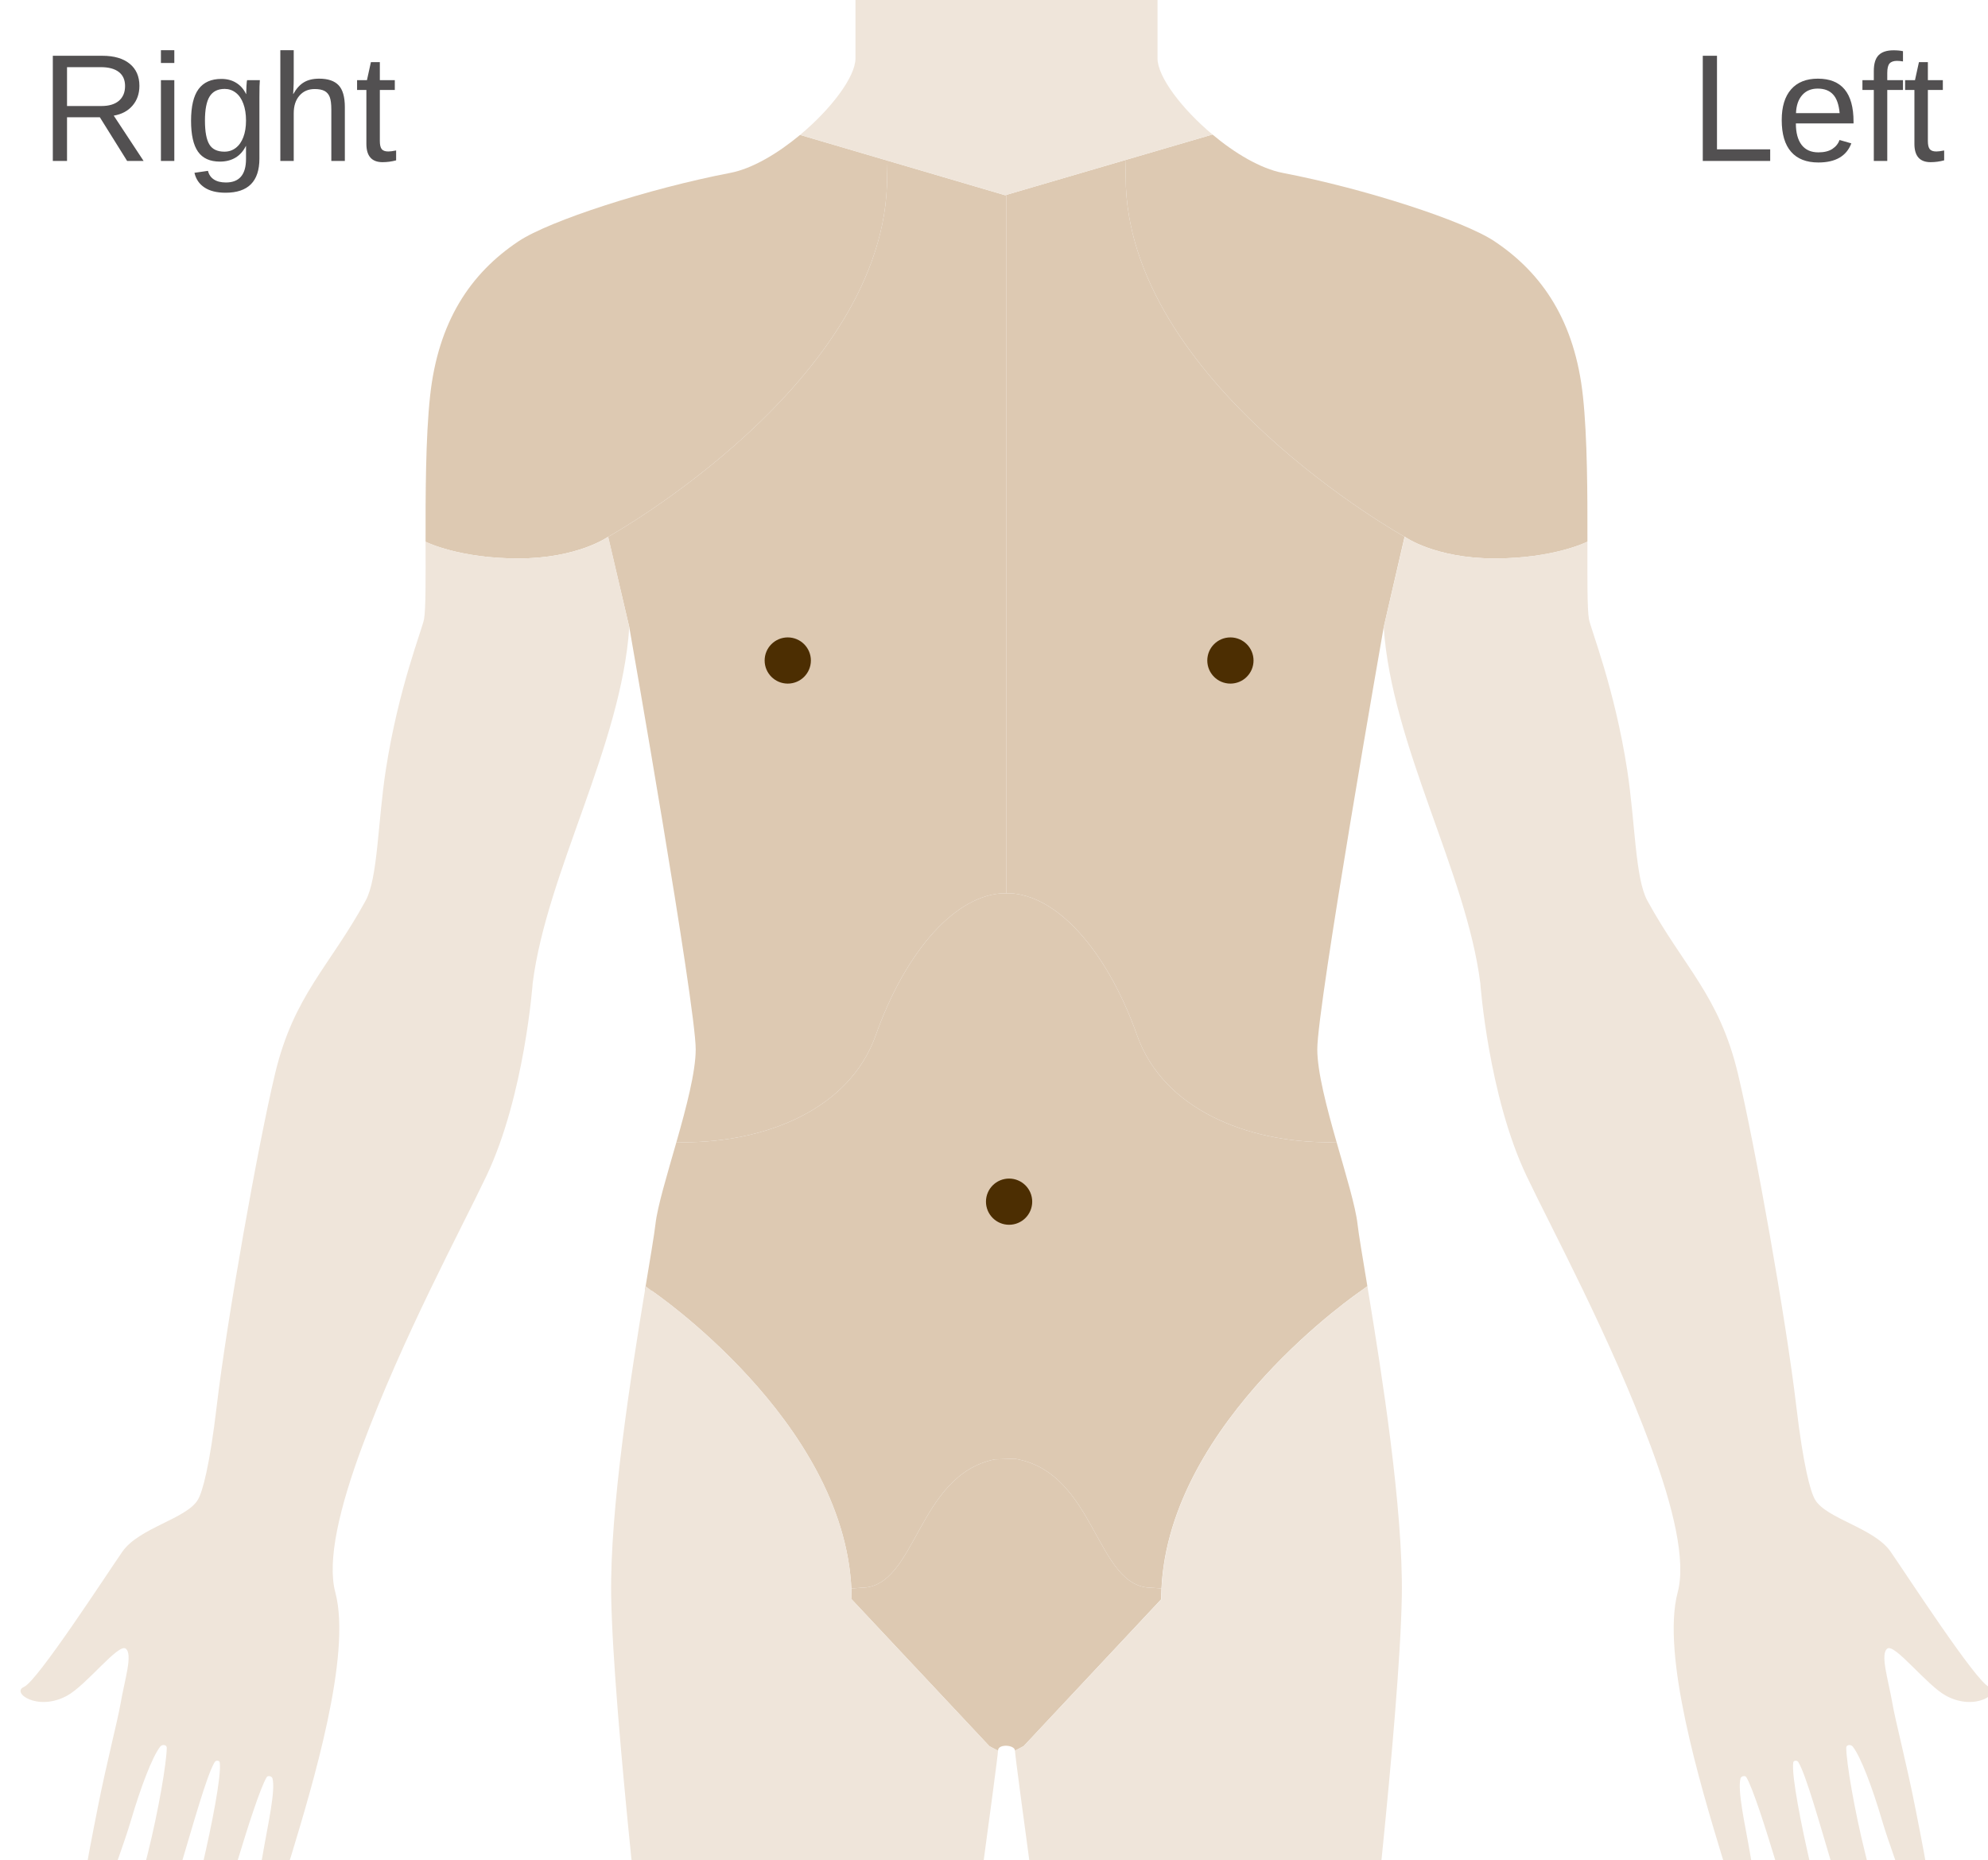
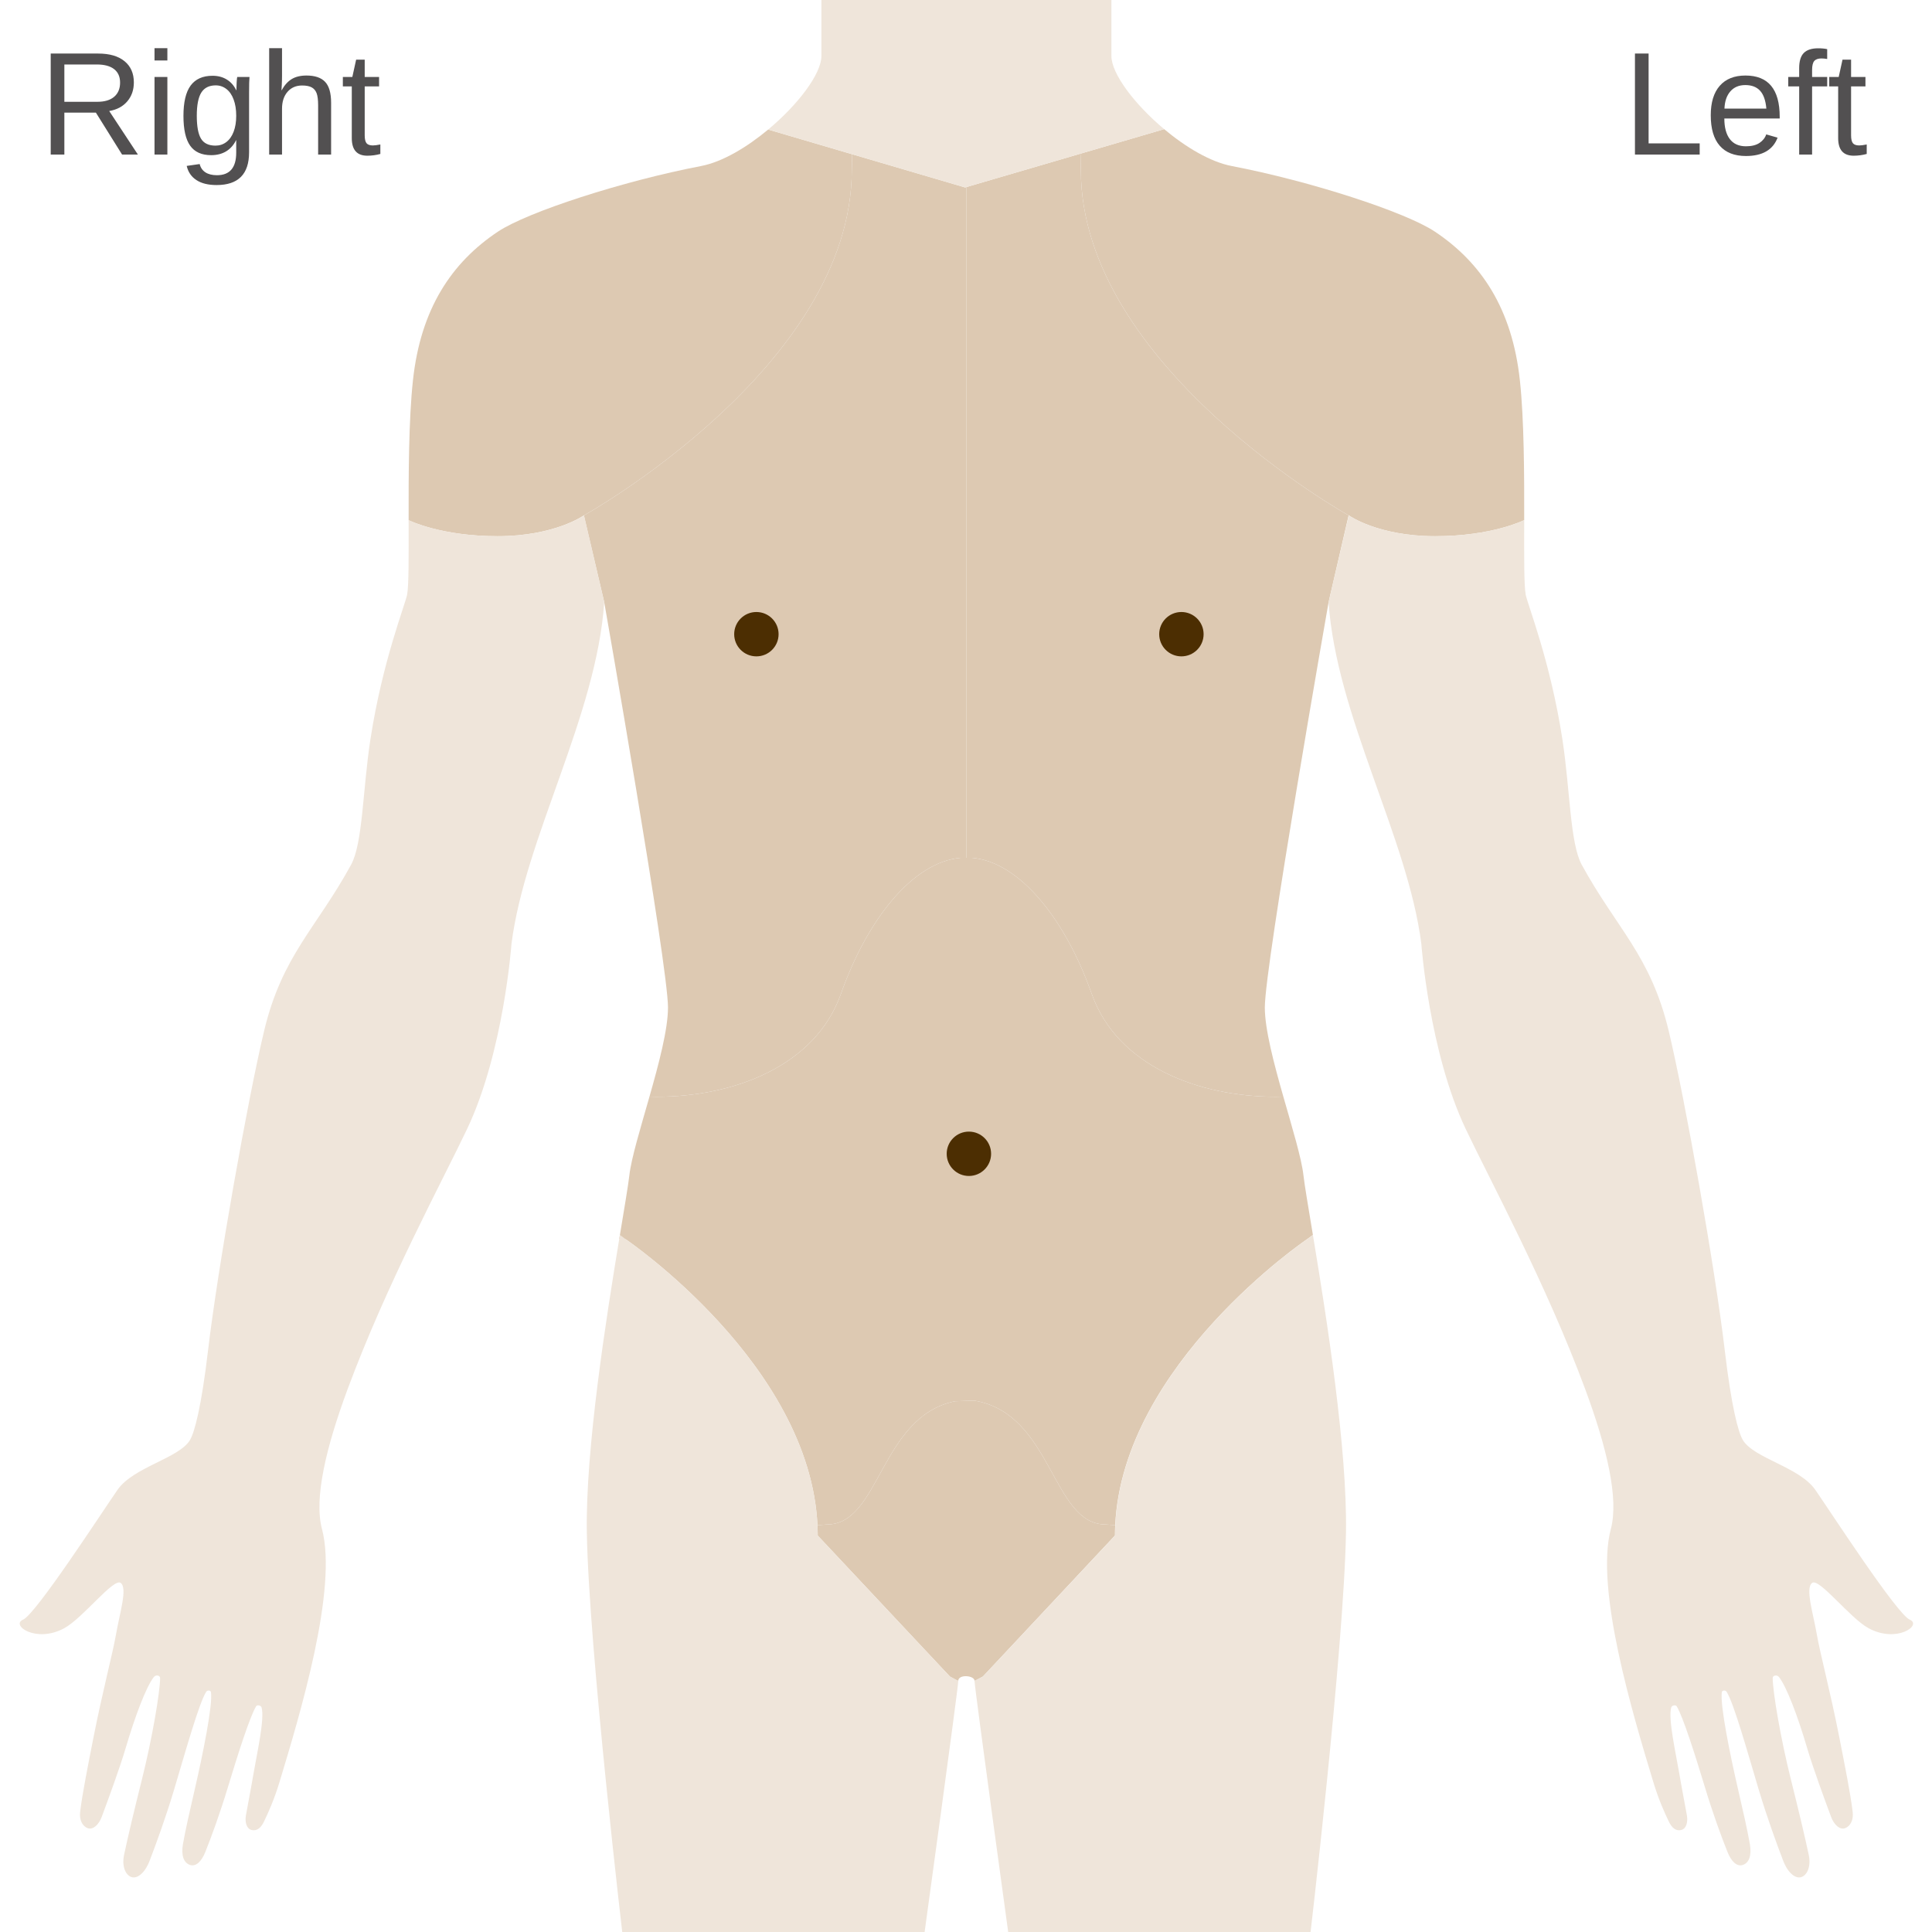
- <svg xmlns="http://www.w3.org/2000/svg" id="torso" viewBox="0 0 494 462" version="1.1">
+ <svg xmlns="http://www.w3.org/2000/svg" id="torso" viewBox="0 0 500 500" version="1.1">
  <g id="torso">
    <text id="Left" fill="#525051" font-family="Arial" font-size="38" font-weight="100">
      <tspan x="420" y="40">Left</tspan>
    </text>
    <text id="Right" fill="#525051" font-family="Arial" font-size="38" font-weight="100">
      <tspan x="10" y="40">Right</tspan>
    </text>
    <g id="selections">
      <path id="chest_left" fill="#DDC9B2" d="M349.024,133.378c0,0-69.299-38.537-69.299-89.375l-0.099-4.235l-29.543,8.651v173.577             h1.438c12.409,1.077,24.207,15.954,31.008,35.195c6.592,18.656,27.64,26.649,47.668,26.649l1.927-0.046             c-2.435-8.545-4.79-17.433-4.79-23.055c0-10.988,16.502-104.896,16.502-104.896L349.024,133.378z" />
      <path id="chest_right" fill="#DDC9B2" d="M249.765,48.513l-29.228-8.596l-0.096,4.086c0,50.838-69.299,89.375-69.299,89.375             H151.1l5.274,22.467c0,0,16.502,93.907,16.502,104.896c0,5.624-2.357,14.517-4.793,23.064l1.887,0.036             c20.028,0,41.075-7.993,47.668-26.649c6.799-19.241,18.599-34.118,31.009-35.195h1.438V48.419L249.765,48.513z" />
      <path id="shoulder_left" fill="#DDC9B2" d="M349.024,133.378h0.043c0,0,7.509,5.39,22.343,5.39             c14.83,0,23.047-4.163,23.051-4.166c0.021-11.614-0.008-25.915-1.121-36.198c-2-18.481-10-30.47-22.002-38.463             c-7.649-5.094-32.257-13.074-52.604-16.982c-5.491-1.055-11.888-4.875-17.449-9.533l-21.658,6.343l0.099,4.235             C279.726,94.841,349.024,133.378,349.024,133.378z" />
      <path id="shoulder_right" fill="#DDC9B2" d="M151.1,133.378h0.043c0,0,69.299-38.537,69.299-89.375l0.096-4.086l-21.733-6.391             c-5.533,4.613-11.876,8.385-17.327,9.432c-20.347,3.908-44.954,11.889-52.604,16.982c-12.001,7.993-20.001,19.98-22.001,38.463             c-1.114,10.289-1.143,24.603-1.121,36.22c0.459,0.228,8.602,4.145,23.007,4.145C143.591,138.768,151.1,133.378,151.1,133.378z" />
      <path id="groin" fill="#DDC9B2" d="M252.147,362.472l-4.999,0.164c-19.405,4.047-19.373,31.898-33.116,31.898l-2.476,0.188             c0.043,0.891,0.072,1.783,0.072,2.682l34.219,36.488c0,0,2.156,1.204,2.156,1.104c0-1.76,4.203-1.425,4.203,0             c0,0.061,2.156-1.104,2.156-1.104l34.176-36.488c0-0.906,0.029-1.807,0.073-2.703l-2.477-0.166             C272.189,394.534,272.431,365.856,252.147,362.472z" />
      <path id="abdomen" fill="#DDC9B2" d="M337.337,304.197c-0.488-4.392-2.886-12.241-5.212-20.402l-1.927,0.046             c-20.028,0-41.076-7.993-47.668-26.649c-6.801-19.241-18.599-34.118-31.008-35.195h-2.876             c-12.41,1.077-24.21,15.954-31.009,35.195c-6.593,18.656-27.64,26.649-47.668,26.649l-1.887-0.036             c-2.325,8.157-4.721,16.002-5.209,20.393c-0.278,2.506-1.296,8.468-2.606,16.41l1.69,0.131c0,0,47.611,32.231,49.599,73.983             l2.476-0.188c13.743,0,13.711-27.852,33.116-31.898l4.999-0.164c20.283,3.385,20.042,32.062,33.988,32.062l2.477,0.166             c2.003-41.742,49.598-73.962,49.598-73.962l1.567-1.141C338.547,312.16,337.604,306.596,337.337,304.197z" />
    </g>
    <g id="Features">
      <path id="left_arm" fill="#EFE5DA" d="M349.067,133.378l-5.23,22.467c2,29.471,20.5,60.94,24.001,88.412             c0,0,2.001,27.973,11.501,47.953c6.442,13.546,20.769,39.977,30.881,67.223c5.611,15.122,8.769,28.375,6.669,36.25             c-4.128,15.474,5.616,47.793,11.014,65.599c1.369,4.5,2.907,7.914,4.022,10.205c0.732,1.51,1.792,2.487,3.22,2.102             c1.312-0.35,1.711-2.123,1.419-3.795c-0.508-2.876-1.329-7.015-2.012-11.068c-0.847-4.973-2.867-13.84-2.042-16.838             c0.142-0.52,1.128-0.785,1.432-0.282c1.594,2.648,4.717,12.404,7.331,21.057c1.965,6.514,4.232,12.729,5.814,16.659             c0.973,2.423,2.424,3.837,3.95,3.327c1.652-0.56,2.326-2.512,1.827-5.391c-0.63-3.606-1.783-8.684-3.066-14.223             c-2.066-8.938-4.67-21.717-4.191-25.098c0.067-0.482,0.928-0.625,1.265-0.073c1.914,3.149,5.336,15.436,8.311,25.384             c2.104,7.025,4.556,13.754,6.315,18.337c1.231,3.198,3.246,4.757,4.774,4.169c1.481-0.562,2.444-2.805,1.829-5.715             c-1.026-4.861-2.758-12.09-4.65-19.643c-2.624-10.481-4.653-22.432-4.677-26.118c-0.007-0.685,1.087-0.96,1.643-0.241             c1.99,2.564,4.837,10.11,7.261,18.33c1.55,5.24,4.461,13.151,6.202,17.827c0.767,2.07,2.285,3.448,3.649,2.931             c1.293-0.488,2.196-2.043,1.946-4.166c-0.539-4.6-2.07-12.256-3.504-19.547c-2.231-11.337-4.971-21.721-5.764-26.338             c-0.984-5.709-3.06-12.057-1.229-13.416c1.831-1.355,9.77,9.104,14.604,11.721c7.312,3.969,13.955-0.812,10.654-2.217             c-3.302-1.406-20.306-27.637-24.437-33.593c-4.135-5.955-16.029-8.167-18.791-12.958c-1.136-1.979-2.893-8.293-4.652-23.232             c-2.5-21.23-10.262-64.91-14.512-82.643c-4.671-19.492-13.501-26.474-22.501-42.957c-3.031-5.553-3-19.48-5.001-32.469             c-3.128-20.304-9.034-34.895-9.501-37.462c-0.444-2.438-0.396-9.987-0.379-19.246c0,0-8.218,4.166-23.052,4.166             S349.067,133.378,349.067,133.378" />
      <path id="right_arm" fill="#EFE5DA" d="M156.374,155.845c-2,29.471-20.5,60.94-24.001,88.412c0,0-2.001,27.973-11.501,47.953             c-6.442,13.546-20.769,39.977-30.881,67.223c-5.611,15.122-8.769,28.375-6.669,36.25c4.128,15.474-5.616,47.793-11.014,65.599             c-1.369,4.5-2.907,7.914-4.022,10.205c-0.732,1.51-1.792,2.487-3.22,2.102c-1.312-0.35-1.711-2.123-1.419-3.795             c0.508-2.876,1.329-7.015,2.012-11.068c0.847-4.973,2.867-13.84,2.042-16.838c-0.142-0.52-1.128-0.785-1.432-0.282             c-1.594,2.648-4.717,12.404-7.331,21.057c-1.965,6.514-4.232,12.729-5.814,16.659c-0.973,2.423-2.424,3.837-3.95,3.327             c-1.652-0.56-2.326-2.512-1.827-5.391c0.63-3.606,1.783-8.684,3.066-14.223c2.066-8.938,4.67-21.717,4.191-25.098             c-0.067-0.482-0.928-0.625-1.265-0.073c-1.914,3.149-5.336,15.436-8.311,25.384c-2.104,7.025-4.556,13.754-6.315,18.337             c-1.231,3.198-3.246,4.757-4.774,4.169c-1.481-0.562-2.444-2.805-1.829-5.715c1.026-4.861,2.758-12.09,4.65-19.643             c2.624-10.481,4.653-22.432,4.677-26.118c0.007-0.685-1.087-0.96-1.643-0.241c-1.99,2.564-4.837,10.11-7.261,18.33             c-1.55,5.24-4.461,13.151-6.202,17.827c-0.767,2.07-2.285,3.448-3.649,2.931c-1.293-0.488-2.196-2.043-1.946-4.166             c0.539-4.6,2.07-12.256,3.504-19.547c2.231-11.337,4.971-21.721,5.764-26.338c0.984-5.709,3.06-12.057,1.229-13.416             c-1.831-1.355-9.77,9.104-14.604,11.721c-7.312,3.969-13.955-0.812-10.654-2.217c3.302-1.406,20.306-27.637,24.437-33.593             c4.135-5.955,16.029-8.167,18.791-12.958c1.136-1.979,2.893-8.293,4.652-23.232c2.5-21.23,10.262-64.91,14.512-82.643             c4.671-19.492,13.501-26.474,22.501-42.957c3.031-5.553,3-19.48,5.001-32.469c3.128-20.304,9.034-34.895,9.501-37.462             c0.444-2.438,0.396-9.987,0.379-19.246c0,0,8.218,4.166,23.052,4.166s22.343-5.39,22.343-5.39L156.374,155.845z" />
      <path id="neck" fill="#EFE5DA" d="M301.285,33.425c-7.609-6.374-13.654-14.322-13.654-18.939c0-11.488,0-14.485,0-14.485H212.58             c0,0,0,2.997,0,14.485c0,4.643-6.109,12.65-13.776,19.041l50.961,14.986L301.285,33.425z" />
      <g id="navel-nipples">
        <ellipse fill="#4C2E02" cx="250.749" cy="298.6" rx="5.746" ry="5.74" />
        <ellipse fill="#4C2E02" cx="195.752" cy="164.127" rx="5.746" ry="5.74" />
        <ellipse fill="#4C2E02" cx="305.746" cy="164.127" rx="5.746" ry="5.74" />
      </g>
      <path id="right_leg" fill="#EFE5DA" d="M339.95,320.644l-0.173-1.046l-1.524,1.141c0,0-49.671,33.618-49.671,76.665             l-34.219,36.488l-2.156,1.104c0,1.759,9.122,68.004,9.122,68.004h77.508c0,0,9-76.425,9.501-106.394             C348.697,375.003,343.343,341.2,339.95,320.644" />
      <path id="right_leg" fill="#EFE5DA" d="M160.261,320.644l0.173-1.046l1.524,1.141c0,0,49.671,33.618,49.671,76.665             l34.219,36.488l2.156,1.104c0,1.759-9.122,68.004-9.122,68.004h-77.508c0,0-9-76.425-9.501-106.394             C151.514,375.003,156.868,341.2,160.261,320.644" />
    </g>
  </g>
</svg>
